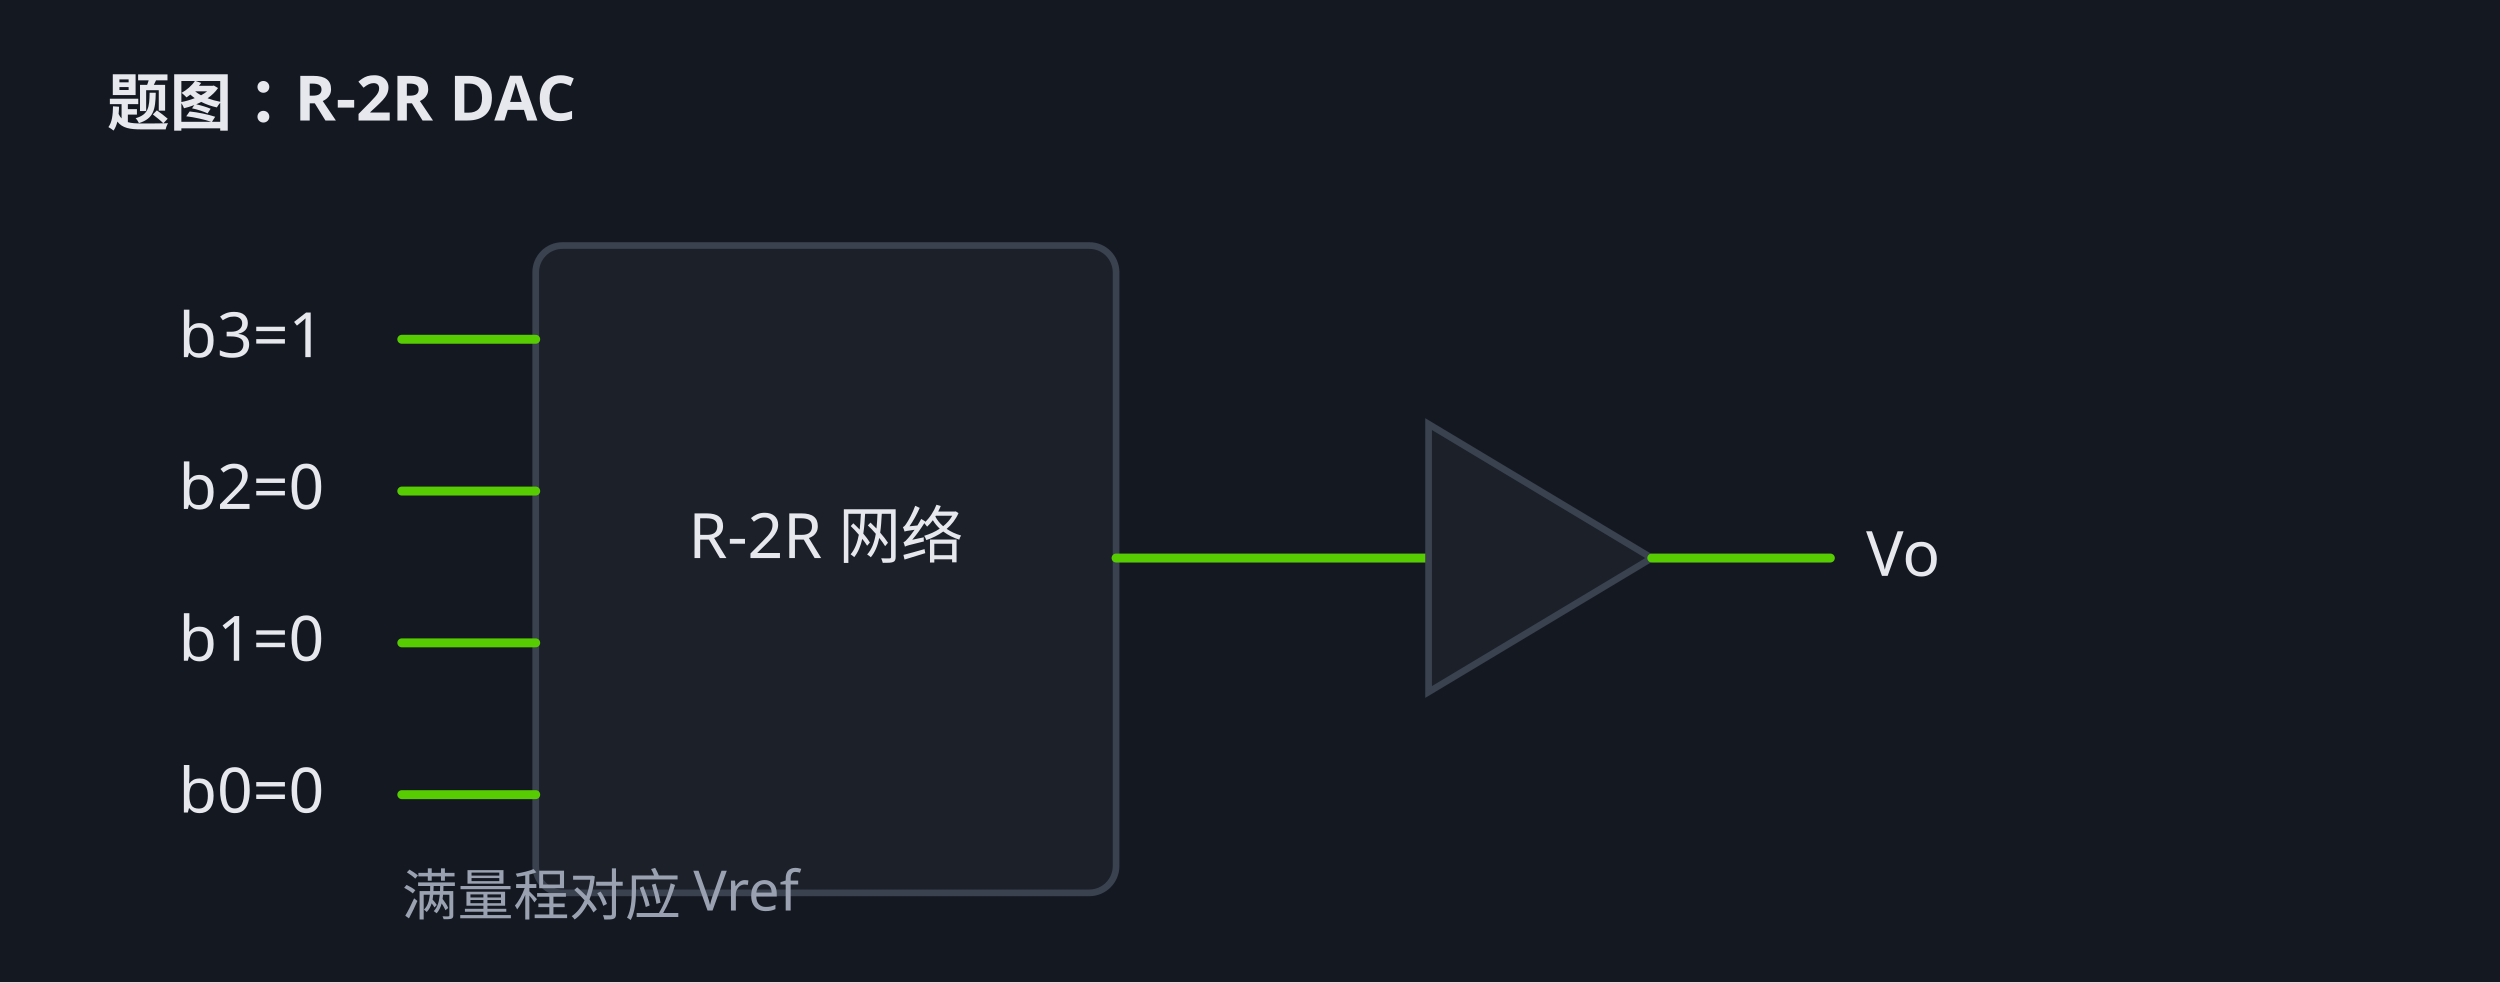
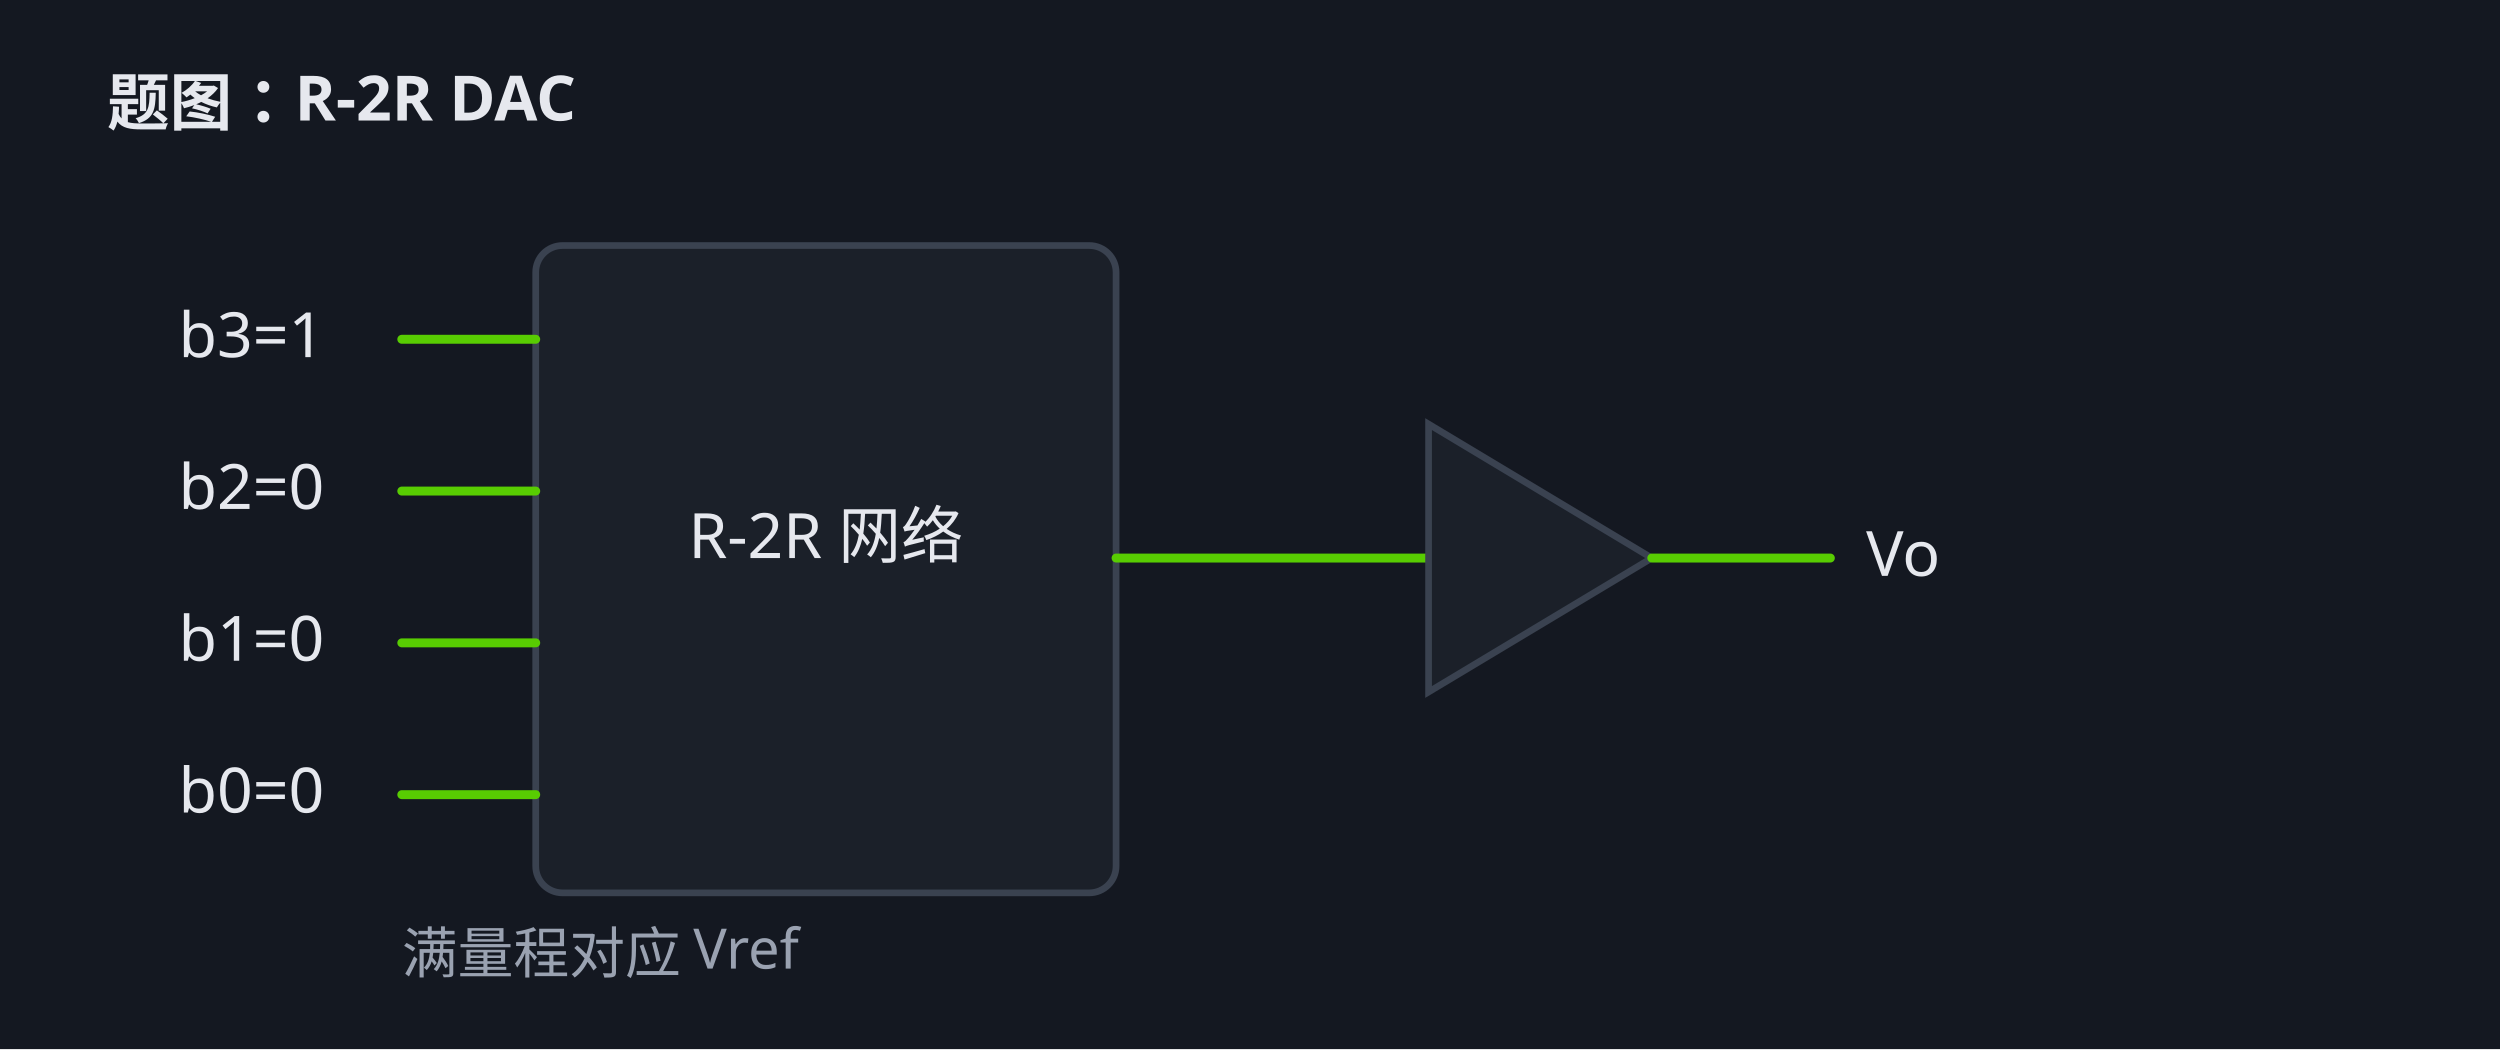
- <svg xmlns="http://www.w3.org/2000/svg" viewBox="0 0 560 220" role="img" aria-label="四位 R-2R 数模转换器输入为 1000">
+ <svg xmlns="http://www.w3.org/2000/svg" viewBox="0 0 560 235" role="img" aria-label="四位 R-2R 数模转换器输入为 1000">
  <style>
.s{fill:none;stroke:#58cc02;stroke-width:2;stroke-linecap:round;stroke-linejoin:round}
.t{fill:#e6e8ee;font-family:"Segoe UI","Microsoft YaHei",sans-serif;font-size:14px}
.b{fill:#e6e8ee;font-family:"Segoe UI","Microsoft YaHei",sans-serif;font-size:14px;font-weight:600}
.m{fill:#9aa2b1;font-family:"Segoe UI","Microsoft YaHei",sans-serif;font-size:12.5px}
.g{fill:none;stroke:#3a4250;stroke-width:1.2}
.box{fill:#1b2029;stroke:#3a4250;stroke-width:1.5}
</style>
  <rect width="100%" height="100%" fill="#141821" />
  <text x="24" y="28" class="b">题图：R-2R DAC</text>
  <text x="40" y="80" class="t">b3=1</text>
  <text x="40" y="114" class="t">b2=0</text>
  <text x="40" y="148" class="t">b1=0</text>
  <text x="40" y="182" class="t">b0=0</text>
  <rect x="120" y="55" width="130" height="145" rx="6" class="box" />
  <text x="185" y="125" class="t" text-anchor="middle">R-2R 网络</text>
  <line x1="90" y1="76" x2="120" y2="76" class="s" />
  <line x1="90" y1="110" x2="120" y2="110" class="s" />
  <line x1="90" y1="144" x2="120" y2="144" class="s" />
  <line x1="90" y1="178" x2="120" y2="178" class="s" />
  <line x1="250" y1="125" x2="320" y2="125" class="s" />
  <path d="M320 95 l50 30 l-50 30 z" class="box" />
  <line x1="370" y1="125" x2="410" y2="125" class="s" />
  <text x="418" y="129" class="t">Vo</text>
-   <text x="90" y="205" class="m">满量程对应 Vref</text>
+   <text x="90" y="218" class="m">满量程对应 Vref</text>
</svg>
